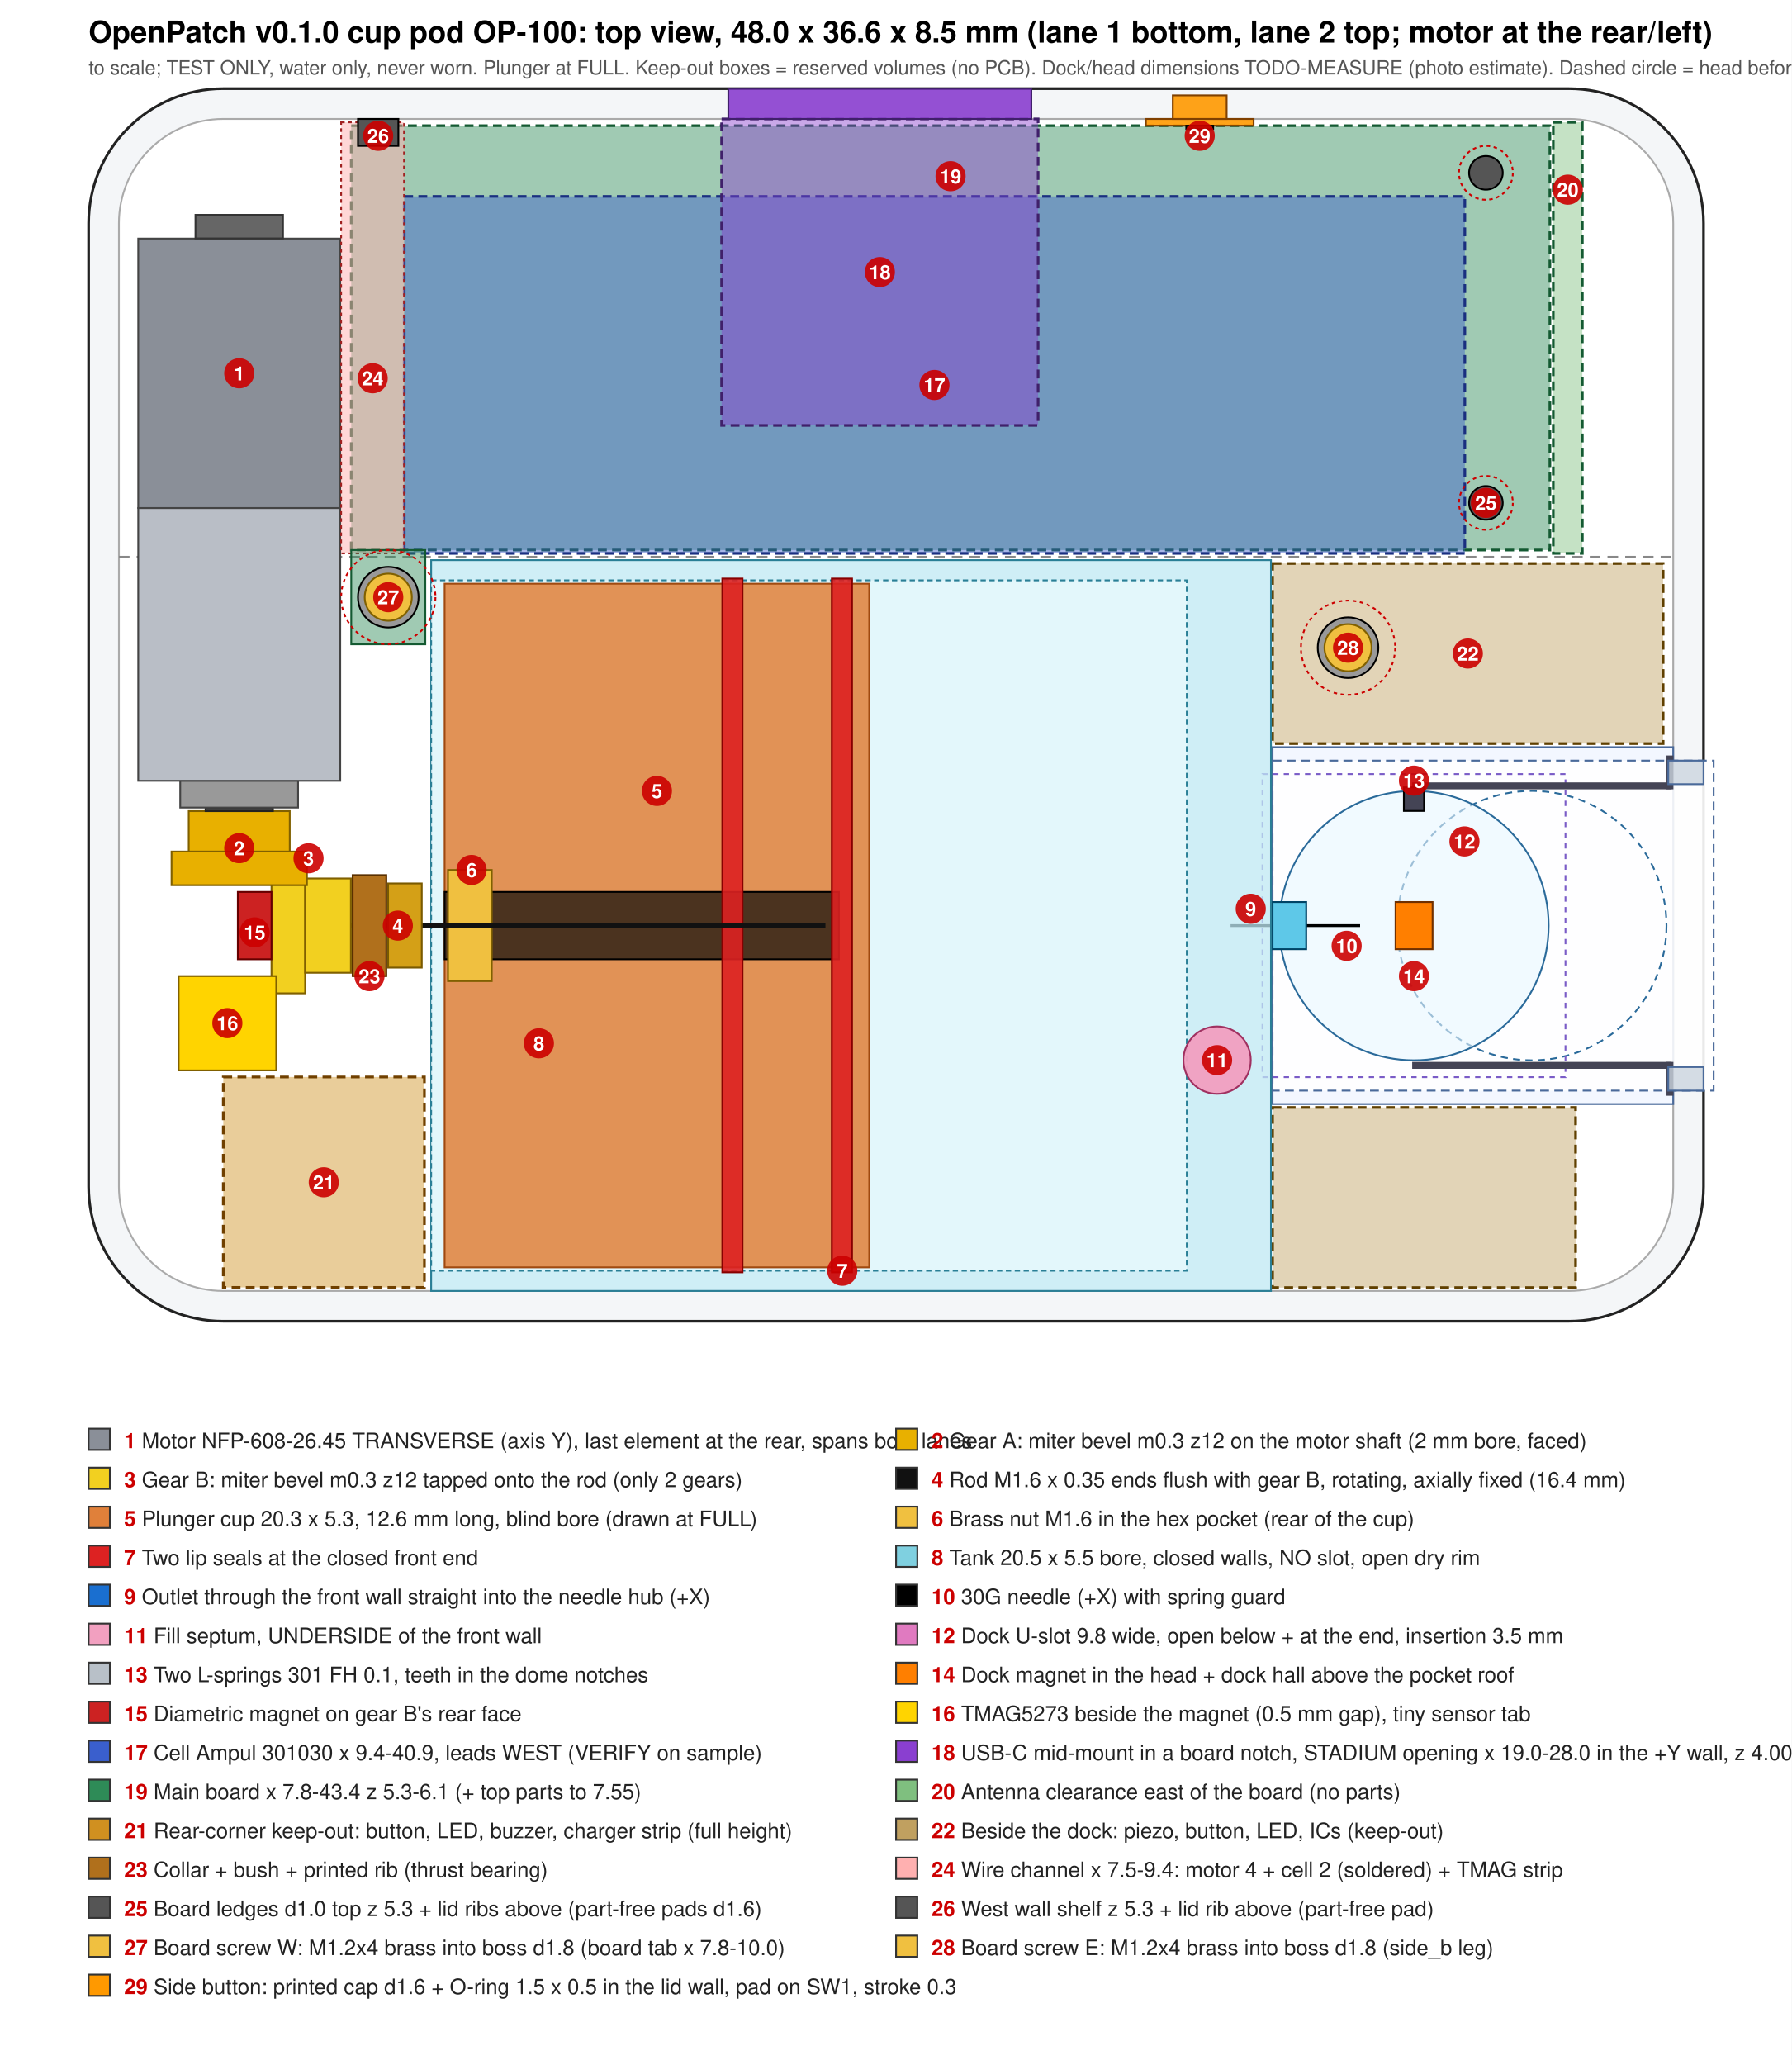
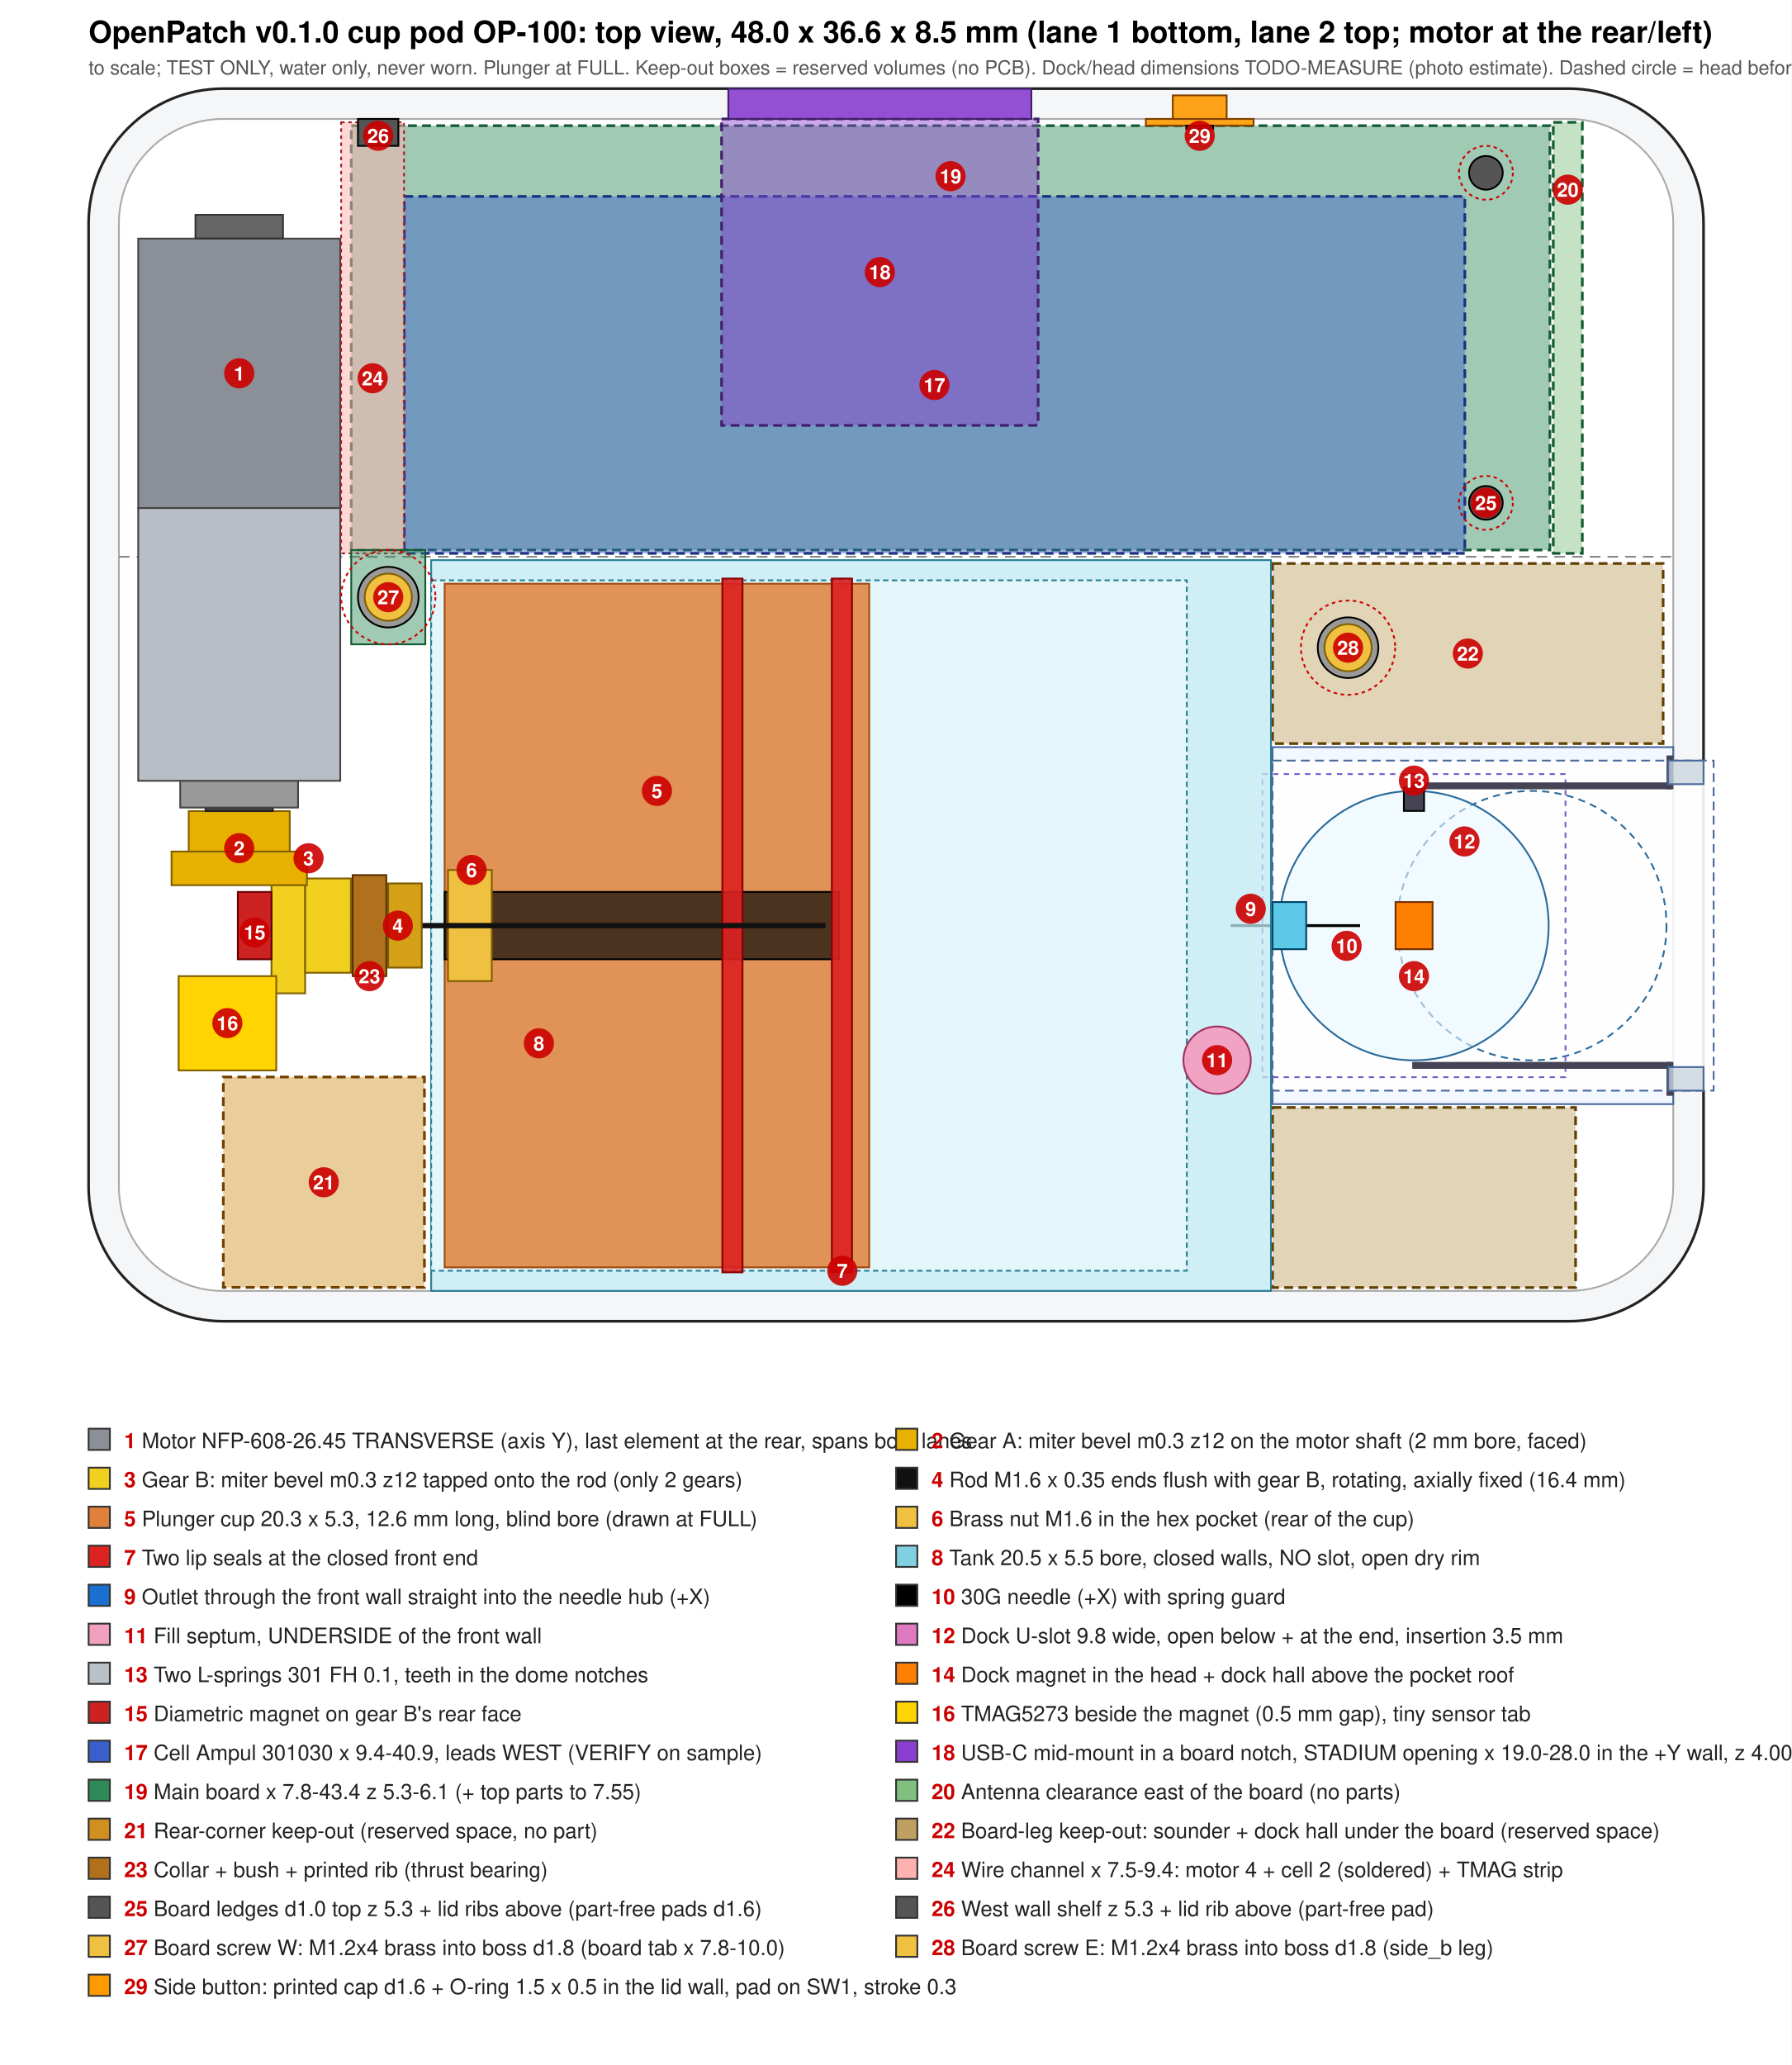
<svg xmlns="http://www.w3.org/2000/svg" width="1011" height="1165" viewBox="0 0 1011 1165" font-family="Helvetica,Arial,sans-serif">
  <rect width="100%" height="100%" fill="#ffffff" />
  <text x="50" y="24" font-size="17" font-weight="bold">OpenPatch v0.1.0 cup pod OP-100: top view, 48.0 x 36.6 x 8.5 mm (lane 1 bottom, lane 2 top; motor at the rear/left)</text>
  <text x="50" y="42" font-size="11" fill="#555">to scale; TEST ONLY, water only, never worn. Plunger at FULL. Keep-out boxes = reserved volumes (no PCB). Dock/head dimensions TODO-MEASURE (photo estimate). Dashed circle = head before the slide.</text>
  <rect x="50.0" y="50.0" width="911.3" height="695.4" rx="76.0" fill="#f4f6f8" fill-opacity="1.0" stroke="#222" stroke-width="1.5" />
  <rect x="67.1" y="67.1" width="877.1" height="661.2" rx="58.9" fill="#ffffff" fill-opacity="1.0" stroke="#aaa" stroke-width="1.0" />
  <line x1="67.1" y1="314.1" x2="944.2" y2="314.1" stroke="#888" stroke-width="1.0" stroke-dasharray="6,4" />
  <rect x="718.1" y="421.5" width="226.1" height="201.4" rx="0.0" fill="#e8f0ff" fill-opacity="0.5" stroke="#4a6a9a" stroke-width="1.0" />
  <rect x="718.1" y="429.1" width="248.9" height="186.2" rx="0.0" fill="#ffffff" fill-opacity="0.9" stroke="#4a6a9a" stroke-width="1.0" stroke-dasharray="5,3" />
  <circle cx="864.4" cy="522.2" r="76.0" fill="none" fill-opacity="1.0" stroke="#2a6a9a" stroke-width="1" stroke-dasharray="4,3" />
  <circle cx="797.9" cy="522.2" r="76.0" fill="#e8f6ff" fill-opacity="0.6" stroke="#2a6a9a" stroke-width="1" />
  <rect x="712.4" y="436.7" width="171.0" height="171.0" rx="0.0" fill="none" fill-opacity="1.0" stroke="#7a5cc7" stroke-width="1.0" stroke-dasharray="3,3" />
  <rect x="797.9" y="600.1" width="144.4" height="1.9" rx="0.0" fill="#b8c0c8" fill-opacity="1.0" stroke="#445" stroke-width="2" />
  <rect x="941.4" y="600.1" width="1.9" height="17.1" rx="0.0" fill="#b8c0c8" fill-opacity="1.0" stroke="#445" stroke-width="2" />
  <rect x="941.4" y="602.0" width="19.9" height="13.3" rx="0.0" fill="#c9d3dd" fill-opacity="0.8" stroke="#4a6a9a" stroke-width="1.0" />
  <rect x="792.2" y="596.2" width="11.4" height="-5.7" rx="0.0" fill="#445" fill-opacity="1.0" stroke="#000" stroke-width="1.0" />
  <rect x="797.9" y="442.4" width="144.4" height="1.9" rx="0.0" fill="#b8c0c8" fill-opacity="1.0" stroke="#445" stroke-width="2" />
  <rect x="941.4" y="427.2" width="1.9" height="17.1" rx="0.0" fill="#b8c0c8" fill-opacity="1.0" stroke="#445" stroke-width="2" />
  <rect x="941.4" y="429.1" width="19.9" height="13.3" rx="0.0" fill="#c9d3dd" fill-opacity="0.8" stroke="#4a6a9a" stroke-width="1.0" />
  <rect x="792.2" y="444.2" width="11.4" height="13.3" rx="0.0" fill="#445" fill-opacity="1.0" stroke="#000" stroke-width="1.0" />
  <rect x="787.5" y="508.9" width="20.9" height="26.6" rx="0.0" fill="#ff7f00" fill-opacity="1.0" stroke="#703000" stroke-width="1.0" />
  <line x1="694.4" y1="522.2" x2="767.5" y2="522.2" stroke="#000" stroke-width="1.6" />
  <rect x="718.1" y="508.9" width="19.0" height="26.6" rx="0.0" fill="#5ec8e8" fill-opacity="1.0" stroke="#046" stroke-width="1.0" />
  <rect x="198.2" y="70.9" width="676.4" height="239.4" rx="0.0" fill="#2e8b57" fill-opacity="0.45" stroke="#145a32" stroke-width="1.5" stroke-dasharray="5,3" />
  <rect x="876.5" y="69.0" width="16.4" height="243.2" rx="0.0" fill="#7fbf7f" fill-opacity="0.45" stroke="#145a32" stroke-width="1.5" stroke-dasharray="5,3" />
  <rect x="126.0" y="607.6" width="113.5" height="118.7" rx="0.0" fill="#d09020" fill-opacity="0.45" stroke="#704000" stroke-width="1.5" stroke-dasharray="5,3" />
  <rect x="718.1" y="624.8" width="171.0" height="101.6" rx="0.0" fill="#c0a060" fill-opacity="0.45" stroke="#604000" stroke-width="1.5" stroke-dasharray="5,3" />
  <rect x="718.1" y="317.9" width="220.4" height="101.6" rx="0.0" fill="#c0a060" fill-opacity="0.45" stroke="#604000" stroke-width="1.5" stroke-dasharray="5,3" />
  <rect x="228.1" y="110.8" width="598.5" height="201.4" rx="0.0" fill="#3a5fcd" fill-opacity="0.45" stroke="#1a2f80" stroke-width="1.5" stroke-dasharray="5,3" />
  <rect x="407.2" y="67.1" width="178.6" height="172.9" rx="0.0" fill="#8a3fd0" fill-opacity="0.45" stroke="#40206a" stroke-width="1.5" stroke-dasharray="5,3" />
  <rect x="243.3" y="316.0" width="473.9" height="412.3" rx="0.0" fill="#bfe8f2" fill-opacity="0.75" stroke="#2a7f96" stroke-width="1.0" />
  <rect x="243.3" y="327.4" width="426.4" height="389.5" rx="0.0" fill="#e8f8fc" fill-opacity="0.8" stroke="#2a7f96" stroke-width="1.0" stroke-dasharray="3,2" />
  <rect x="250.9" y="329.3" width="239.6" height="385.7" rx="0.0" fill="#e0803a" fill-opacity="0.85" stroke="#a04a10" stroke-width="1.0" />
  <rect x="250.9" y="503.2" width="222.5" height="38.0" rx="0.0" fill="#3b2a1a" fill-opacity="0.9" stroke="#000" stroke-width="1.0" />
  <rect x="407.6" y="326.4" width="11.4" height="391.4" rx="0.0" fill="#dd2222" fill-opacity="0.9" stroke="#880000" stroke-width="1.0" />
  <rect x="469.4" y="326.4" width="11.4" height="391.4" rx="0.0" fill="#dd2222" fill-opacity="0.9" stroke="#880000" stroke-width="1.0" />
  <rect x="252.8" y="490.8" width="24.7" height="62.7" rx="0.0" fill="#f0c040" fill-opacity="1.0" stroke="#806000" stroke-width="1.0" />
  <line x1="153.2" y1="522.2" x2="465.8" y2="522.2" stroke="#111" stroke-width="3.0" />
  <rect x="219.0" y="498.4" width="19.0" height="47.5" rx="0.0" fill="#d4a017" fill-opacity="1.0" stroke="#7a5a00" stroke-width="1.0" />
  <rect x="199.0" y="493.7" width="19.0" height="57.0" rx="0.0" fill="#b0701c" fill-opacity="1.0" stroke="#5a3000" stroke-width="1.0" />
  <rect x="153.2" y="484.0" width="19.0" height="76.4" rx="0.0" fill="#f2d020" fill-opacity="1.0" stroke="#806000" stroke-width="1.0" />
  <rect x="172.2" y="495.6" width="25.8" height="53.2" rx="0.0" fill="#f2d020" fill-opacity="1.0" stroke="#806000" stroke-width="1.0" />
  <rect x="134.2" y="503.2" width="19.0" height="38.0" rx="0.0" fill="#cc2222" fill-opacity="1.0" stroke="#660000" stroke-width="1.0" />
  <rect x="100.8" y="550.7" width="55.1" height="53.2" rx="0.0" fill="#ffd400" fill-opacity="1.0" stroke="#806000" stroke-width="1.0" />
  <rect x="96.8" y="480.4" width="76.4" height="19.0" rx="0.0" fill="#e8b000" fill-opacity="1.0" stroke="#806000" stroke-width="1.0" />
  <rect x="106.5" y="457.6" width="57.0" height="22.8" rx="0.0" fill="#e8b000" fill-opacity="1.0" stroke="#806000" stroke-width="1.0" />
  <rect x="116.0" y="455.7" width="38.0" height="1.9" rx="0.0" fill="#444" fill-opacity="1.0" stroke="#222" stroke-width="1.0" />
  <rect x="101.7" y="440.4" width="66.5" height="15.2" rx="0.0" fill="#999" fill-opacity="1.0" stroke="#444" stroke-width="1.0" />
  <rect x="78.0" y="286.6" width="114.0" height="153.9" rx="0.0" fill="#b9bec6" fill-opacity="1.0" stroke="#444" stroke-width="1.0" />
  <rect x="78.0" y="134.6" width="114.0" height="152.0" rx="0.0" fill="#8a8f98" fill-opacity="1.0" stroke="#444" stroke-width="1.0" />
  <rect x="110.3" y="121.2" width="49.4" height="13.3" rx="0.0" fill="#666" fill-opacity="1.0" stroke="#333" stroke-width="1.0" />
  <circle cx="686.8" cy="598.1" r="19.0" fill="#f2a0c0" fill-opacity="0.95" stroke="#a03060" stroke-width="1" />
  <rect x="411.0" y="50.0" width="171.0" height="17.1" rx="0.0" fill="#8a3fd0" fill-opacity="0.9" stroke="#40206a" stroke-width="1.0" />
  <rect x="192.5" y="69.0" width="35.5" height="243.2" rx="0.0" fill="#ffb0b0" fill-opacity="0.5" stroke="#a02020" stroke-width="1.0" stroke-dasharray="2,2" />
  <circle cx="838.5" cy="283.7" r="15.2" fill="none" fill-opacity="1.0" stroke="#c00" stroke-width="1" stroke-dasharray="2,2" />
  <circle cx="838.5" cy="283.7" r="9.5" fill="#555" fill-opacity="1.0" stroke="#000" stroke-width="1" />
  <circle cx="838.5" cy="97.5" r="15.2" fill="none" fill-opacity="1.0" stroke="#c00" stroke-width="1" stroke-dasharray="2,2" />
  <circle cx="838.5" cy="97.5" r="9.5" fill="#555" fill-opacity="1.0" stroke="#000" stroke-width="1" />
  <rect x="202.0" y="67.1" width="22.8" height="15.2" rx="0.0" fill="#555" fill-opacity="1.0" stroke="#000" stroke-width="1.0" />
  <rect x="198.2" y="310.3" width="41.8" height="53.2" rx="0.0" fill="#2e8b57" fill-opacity="0.45" stroke="#145a32" stroke-width="1.0" />
  <circle cx="219.1" cy="336.9" r="26.6" fill="none" fill-opacity="1.0" stroke="#c00" stroke-width="1" stroke-dasharray="2,2" />
  <circle cx="219.1" cy="336.9" r="17.1" fill="#999" fill-opacity="1.0" stroke="#000" stroke-width="1" />
  <circle cx="219.1" cy="336.9" r="13.3" fill="#f0c040" fill-opacity="1.0" stroke="#806000" stroke-width="1" />
  <circle cx="760.7" cy="365.4" r="26.6" fill="none" fill-opacity="1.0" stroke="#c00" stroke-width="1" stroke-dasharray="2,2" />
  <circle cx="760.7" cy="365.4" r="17.1" fill="#999" fill-opacity="1.0" stroke="#000" stroke-width="1" />
  <circle cx="760.7" cy="365.4" r="13.3" fill="#f0c040" fill-opacity="1.0" stroke="#806000" stroke-width="1" />
  <rect x="646.6" y="67.1" width="60.8" height="3.8" rx="0.0" fill="#ff9900" fill-opacity="0.9" stroke="#804000" stroke-width="1.0" />
  <rect x="661.8" y="53.8" width="30.4" height="13.3" rx="0.0" fill="#ff9900" fill-opacity="0.9" stroke="#804000" stroke-width="1.0" />
  <rect x="669.4" y="70.9" width="15.2" height="1.9" rx="0.0" fill="#804000" fill-opacity="1.0" stroke="#000" stroke-width="1.0" />
  <circle cx="135.0" cy="210.6" r="8.5" fill="#c00" fill-opacity="0.9" />
  <text x="135.0" y="214.6" font-size="11" fill="#fff" text-anchor="middle" font-weight="bold">1</text>
  <rect x="50.0" y="806" width="12" height="12" fill="#8a8f98" stroke="#333" />
  <text x="70.0" y="817" font-size="12" fill="#222">
    <tspan fill="#c00" font-weight="bold">1</tspan>  Motor NFP-608-26.45 TRANSVERSE (axis Y), last element at the rear, spans both lanes</text>
  <circle cx="135.0" cy="478.5" r="8.5" fill="#c00" fill-opacity="0.9" />
  <text x="135.0" y="482.5" font-size="11" fill="#fff" text-anchor="middle" font-weight="bold">2</text>
  <rect x="505.651" y="806" width="12" height="12" fill="#e8b000" stroke="#333" />
  <text x="525.651" y="817" font-size="12" fill="#222">
    <tspan fill="#c00" font-weight="bold">2</tspan>  Gear A: miter bevel m0.3 z12 on the motor shaft (2 mm bore, faced)</text>
  <circle cx="174.1" cy="484.2" r="8.5" fill="#c00" fill-opacity="0.9" />
  <text x="174.1" y="488.2" font-size="11" fill="#fff" text-anchor="middle" font-weight="bold">3</text>
  <rect x="50.0" y="828" width="12" height="12" fill="#f2d020" stroke="#333" />
  <text x="70.0" y="839" font-size="12" fill="#222">
    <tspan fill="#c00" font-weight="bold">3</tspan>  Gear B: miter bevel m0.3 z12 tapped onto the rod (only 2 gears)</text>
  <circle cx="224.5" cy="522.2" r="8.5" fill="#c00" fill-opacity="0.9" />
  <text x="224.5" y="526.2" font-size="11" fill="#fff" text-anchor="middle" font-weight="bold">4</text>
  <rect x="505.651" y="828" width="12" height="12" fill="#111111" stroke="#333" />
  <text x="525.651" y="839" font-size="12" fill="#222">
    <tspan fill="#c00" font-weight="bold">4</tspan>  Rod M1.6 x 0.35 ends flush with gear B, rotating, axially fixed (16.4 mm)</text>
  <circle cx="370.7" cy="446.2" r="8.5" fill="#c00" fill-opacity="0.9" />
  <text x="370.7" y="450.2" font-size="11" fill="#fff" text-anchor="middle" font-weight="bold">5</text>
  <rect x="50.0" y="850" width="12" height="12" fill="#e0803a" stroke="#333" />
  <text x="70.0" y="861" font-size="12" fill="#222">
    <tspan fill="#c00" font-weight="bold">5</tspan>  Plunger cup 20.3 x 5.3, 12.6 mm long, blind bore (drawn at FULL)</text>
  <circle cx="266.1" cy="490.8" r="8.5" fill="#c00" fill-opacity="0.9" />
  <text x="266.1" y="494.8" font-size="11" fill="#fff" text-anchor="middle" font-weight="bold">6</text>
  <rect x="505.651" y="850" width="12" height="12" fill="#f0c040" stroke="#333" />
  <text x="525.651" y="861" font-size="12" fill="#222">
    <tspan fill="#c00" font-weight="bold">6</tspan>  Brass nut M1.6 in the hex pocket (rear of the cup)</text>
  <circle cx="475.3" cy="716.9" r="8.5" fill="#c00" fill-opacity="0.9" />
  <text x="475.3" y="720.9" font-size="11" fill="#fff" text-anchor="middle" font-weight="bold">7</text>
  <rect x="50.0" y="872" width="12" height="12" fill="#dd2222" stroke="#333" />
  <text x="70.0" y="883" font-size="12" fill="#222">
    <tspan fill="#c00" font-weight="bold">7</tspan>  Two lip seals at the closed front end</text>
  <circle cx="304.1" cy="588.6" r="8.5" fill="#c00" fill-opacity="0.9" />
  <text x="304.1" y="592.6" font-size="11" fill="#fff" text-anchor="middle" font-weight="bold">8</text>
  <rect x="505.651" y="872" width="12" height="12" fill="#7fd0e0" stroke="#333" />
  <text x="525.651" y="883" font-size="12" fill="#222">
    <tspan fill="#c00" font-weight="bold">8</tspan>  Tank 20.5 x 5.5 bore, closed walls, NO slot, open dry rim</text>
  <circle cx="705.8" cy="512.7" r="8.5" fill="#c00" fill-opacity="0.9" />
  <text x="705.8" y="516.7" font-size="11" fill="#fff" text-anchor="middle" font-weight="bold">9</text>
  <rect x="50.0" y="894" width="12" height="12" fill="#1a6fd0" stroke="#333" />
  <text x="70.0" y="905" font-size="12" fill="#222">
    <tspan fill="#c00" font-weight="bold">9</tspan>  Outlet through the front wall straight into the needle hub (+X)</text>
  <circle cx="759.9" cy="533.6" r="8.5" fill="#c00" fill-opacity="0.9" />
  <text x="759.9" y="537.6" font-size="11" fill="#fff" text-anchor="middle" font-weight="bold">10</text>
  <rect x="505.651" y="894" width="12" height="12" fill="#000000" stroke="#333" />
  <text x="525.651" y="905" font-size="12" fill="#222">
    <tspan fill="#c00" font-weight="bold">10</tspan>  30G needle (+X) with spring guard</text>
  <circle cx="686.8" cy="598.1" r="8.5" fill="#c00" fill-opacity="0.9" />
  <text x="686.8" y="602.1" font-size="11" fill="#fff" text-anchor="middle" font-weight="bold">11</text>
  <rect x="50.0" y="916" width="12" height="12" fill="#f2a0c0" stroke="#333" />
  <text x="70.0" y="927" font-size="12" fill="#222">
    <tspan fill="#c00" font-weight="bold">11</tspan>  Fill septum, UNDERSIDE of the front wall</text>
  <circle cx="826.4" cy="474.7" r="8.5" fill="#c00" fill-opacity="0.9" />
  <text x="826.4" y="478.7" font-size="11" fill="#fff" text-anchor="middle" font-weight="bold">12</text>
  <rect x="505.651" y="916" width="12" height="12" fill="#e07ac0" stroke="#333" />
  <text x="525.651" y="927" font-size="12" fill="#222">
    <tspan fill="#c00" font-weight="bold">12</tspan>  Dock U-slot 9.8 wide, open below + at the end, insertion 3.5 mm</text>
  <circle cx="797.9" cy="440.4" r="8.5" fill="#c00" fill-opacity="0.9" />
  <text x="797.9" y="444.4" font-size="11" fill="#fff" text-anchor="middle" font-weight="bold">13</text>
  <rect x="50.0" y="938" width="12" height="12" fill="#b8c0c8" stroke="#333" />
  <text x="70.0" y="949" font-size="12" fill="#222">
    <tspan fill="#c00" font-weight="bold">13</tspan>  Two L-springs 301 FH 0.1, teeth in the dome notches</text>
  <circle cx="797.9" cy="550.7" r="8.5" fill="#c00" fill-opacity="0.9" />
  <text x="797.9" y="554.7" font-size="11" fill="#fff" text-anchor="middle" font-weight="bold">14</text>
  <rect x="505.651" y="938" width="12" height="12" fill="#ff7f00" stroke="#333" />
  <text x="525.651" y="949" font-size="12" fill="#222">
    <tspan fill="#c00" font-weight="bold">14</tspan>  Dock magnet in the head + dock hall above the pocket roof</text>
  <circle cx="143.7" cy="526.0" r="8.5" fill="#c00" fill-opacity="0.9" />
  <text x="143.7" y="530.0" font-size="11" fill="#fff" text-anchor="middle" font-weight="bold">15</text>
  <rect x="50.0" y="960" width="12" height="12" fill="#cc2222" stroke="#333" />
  <text x="70.0" y="971" font-size="12" fill="#222">
    <tspan fill="#c00" font-weight="bold">15</tspan>  Diametric magnet on gear B's rear face</text>
  <circle cx="128.3" cy="577.2" r="8.5" fill="#c00" fill-opacity="0.9" />
  <text x="128.3" y="581.2" font-size="11" fill="#fff" text-anchor="middle" font-weight="bold">16</text>
  <rect x="505.651" y="960" width="12" height="12" fill="#ffd400" stroke="#333" />
  <text x="525.651" y="971" font-size="12" fill="#222">
    <tspan fill="#c00" font-weight="bold">16</tspan>  TMAG5273 beside the magnet (0.5 mm gap), tiny sensor tab</text>
  <circle cx="527.3" cy="217.2" r="8.5" fill="#c00" fill-opacity="0.9" />
  <text x="527.3" y="221.2" font-size="11" fill="#fff" text-anchor="middle" font-weight="bold">17</text>
  <rect x="50.0" y="982" width="12" height="12" fill="#3a5fcd" stroke="#333" />
  <text x="70.0" y="993" font-size="12" fill="#222">
    <tspan fill="#c00" font-weight="bold">17</tspan>  Cell Ampul 301030 x 9.4-40.9, leads WEST (VERIFY on sample)</text>
  <circle cx="496.5" cy="153.5" r="8.5" fill="#c00" fill-opacity="0.9" />
  <text x="496.5" y="157.5" font-size="11" fill="#fff" text-anchor="middle" font-weight="bold">18</text>
  <rect x="505.651" y="982" width="12" height="12" fill="#8a3fd0" stroke="#333" />
  <text x="525.651" y="993" font-size="12" fill="#222">
    <tspan fill="#c00" font-weight="bold">18</tspan>  USB-C mid-mount in a board notch, STADIUM opening x 19.0-28.0 in the +Y wall, z 4.00-7.40</text>
  <circle cx="536.4" cy="99.4" r="8.5" fill="#c00" fill-opacity="0.9" />
  <text x="536.4" y="103.4" font-size="11" fill="#fff" text-anchor="middle" font-weight="bold">19</text>
  <rect x="50.0" y="1004" width="12" height="12" fill="#2e8b57" stroke="#333" />
  <text x="70.0" y="1015" font-size="12" fill="#222">
    <tspan fill="#c00" font-weight="bold">19</tspan>  Main board x 7.8-43.4 z 5.3-6.1 (+ top parts to 7.55)</text>
  <circle cx="884.7" cy="107.0" r="8.5" fill="#c00" fill-opacity="0.9" />
  <text x="884.7" y="111.0" font-size="11" fill="#fff" text-anchor="middle" font-weight="bold">20</text>
  <rect x="505.651" y="1004" width="12" height="12" fill="#7fbf7f" stroke="#333" />
  <text x="525.651" y="1015" font-size="12" fill="#222">
    <tspan fill="#c00" font-weight="bold">20</tspan>  Antenna clearance east of the board (no parts)</text>
  <circle cx="182.7" cy="667.0" r="8.5" fill="#c00" fill-opacity="0.9" />
  <text x="182.7" y="671.0" font-size="11" fill="#fff" text-anchor="middle" font-weight="bold">21</text>
  <rect x="50.0" y="1026" width="12" height="12" fill="#d09020" stroke="#333" />
  <text x="70.0" y="1037" font-size="12" fill="#222">
-     <tspan fill="#c00" font-weight="bold">21</tspan>  Rear-corner keep-out: button, LED, buzzer, charger strip (full height)</text>
+     <tspan fill="#c00" font-weight="bold">21</tspan>  Rear-corner keep-out (reserved space, no part)</text>
  <circle cx="828.3" cy="368.7" r="8.5" fill="#c00" fill-opacity="0.9" />
  <text x="828.3" y="372.7" font-size="11" fill="#fff" text-anchor="middle" font-weight="bold">22</text>
  <rect x="505.651" y="1026" width="12" height="12" fill="#c0a060" stroke="#333" />
  <text x="525.651" y="1037" font-size="12" fill="#222">
-     <tspan fill="#c00" font-weight="bold">22</tspan>  Beside the dock: piezo, button, LED, ICs (keep-out)</text>
+     <tspan fill="#c00" font-weight="bold">22</tspan>  Board-leg keep-out: sounder + dock hall under the board (reserved space)</text>
  <circle cx="208.5" cy="550.7" r="8.5" fill="#c00" fill-opacity="0.9" />
  <text x="208.5" y="554.7" font-size="11" fill="#fff" text-anchor="middle" font-weight="bold">23</text>
  <rect x="50.0" y="1048" width="12" height="12" fill="#b0701c" stroke="#333" />
  <text x="70.0" y="1059" font-size="12" fill="#222">
    <tspan fill="#c00" font-weight="bold">23</tspan>  Collar + bush + printed rib (thrust bearing)</text>
  <circle cx="210.3" cy="213.4" r="8.5" fill="#c00" fill-opacity="0.9" />
  <text x="210.3" y="217.4" font-size="11" fill="#fff" text-anchor="middle" font-weight="bold">24</text>
  <rect x="505.651" y="1048" width="12" height="12" fill="#ffb0b0" stroke="#333" />
  <text x="525.651" y="1059" font-size="12" fill="#222">
    <tspan fill="#c00" font-weight="bold">24</tspan>  Wire channel x 7.5-9.4: motor 4 + cell 2 (soldered) + TMAG strip</text>
  <circle cx="838.5" cy="283.7" r="8.5" fill="#c00" fill-opacity="0.9" />
  <text x="838.5" y="287.7" font-size="11" fill="#fff" text-anchor="middle" font-weight="bold">25</text>
  <rect x="50.0" y="1070" width="12" height="12" fill="#555555" stroke="#333" />
  <text x="70.0" y="1081" font-size="12" fill="#222">
    <tspan fill="#c00" font-weight="bold">25</tspan>  Board ledges d1.0 top z 5.3 + lid ribs above (part-free pads d1.6)</text>
  <circle cx="213.4" cy="76.6" r="8.5" fill="#c00" fill-opacity="0.9" />
  <text x="213.4" y="80.6" font-size="11" fill="#fff" text-anchor="middle" font-weight="bold">26</text>
  <rect x="505.651" y="1070" width="12" height="12" fill="#555555" stroke="#333" />
  <text x="525.651" y="1081" font-size="12" fill="#222">
    <tspan fill="#c00" font-weight="bold">26</tspan>  West wall shelf z 5.3 + lid rib above (part-free pad)</text>
  <circle cx="219.1" cy="336.9" r="8.5" fill="#c00" fill-opacity="0.9" />
  <text x="219.1" y="340.9" font-size="11" fill="#fff" text-anchor="middle" font-weight="bold">27</text>
  <rect x="50.0" y="1092" width="12" height="12" fill="#f0c040" stroke="#333" />
  <text x="70.0" y="1103" font-size="12" fill="#222">
    <tspan fill="#c00" font-weight="bold">27</tspan>  Board screw W: M1.2x4 brass into boss d1.8 (board tab x 7.8-10.0)</text>
  <circle cx="760.7" cy="365.4" r="8.5" fill="#c00" fill-opacity="0.9" />
  <text x="760.7" y="369.4" font-size="11" fill="#fff" text-anchor="middle" font-weight="bold">28</text>
  <rect x="505.651" y="1092" width="12" height="12" fill="#f0c040" stroke="#333" />
  <text x="525.651" y="1103" font-size="12" fill="#222">
    <tspan fill="#c00" font-weight="bold">28</tspan>  Board screw E: M1.2x4 brass into boss d1.8 (side_b leg)</text>
  <circle cx="677.0" cy="76.6" r="8.5" fill="#c00" fill-opacity="0.9" />
  <text x="677.0" y="80.6" font-size="11" fill="#fff" text-anchor="middle" font-weight="bold">29</text>
  <rect x="50.0" y="1114" width="12" height="12" fill="#ff9900" stroke="#333" />
  <text x="70.0" y="1125" font-size="12" fill="#222">
    <tspan fill="#c00" font-weight="bold">29</tspan>  Side button: printed cap d1.6 + O-ring 1.5 x 0.5 in the lid wall, pad on SW1, stroke 0.3</text>
</svg>
